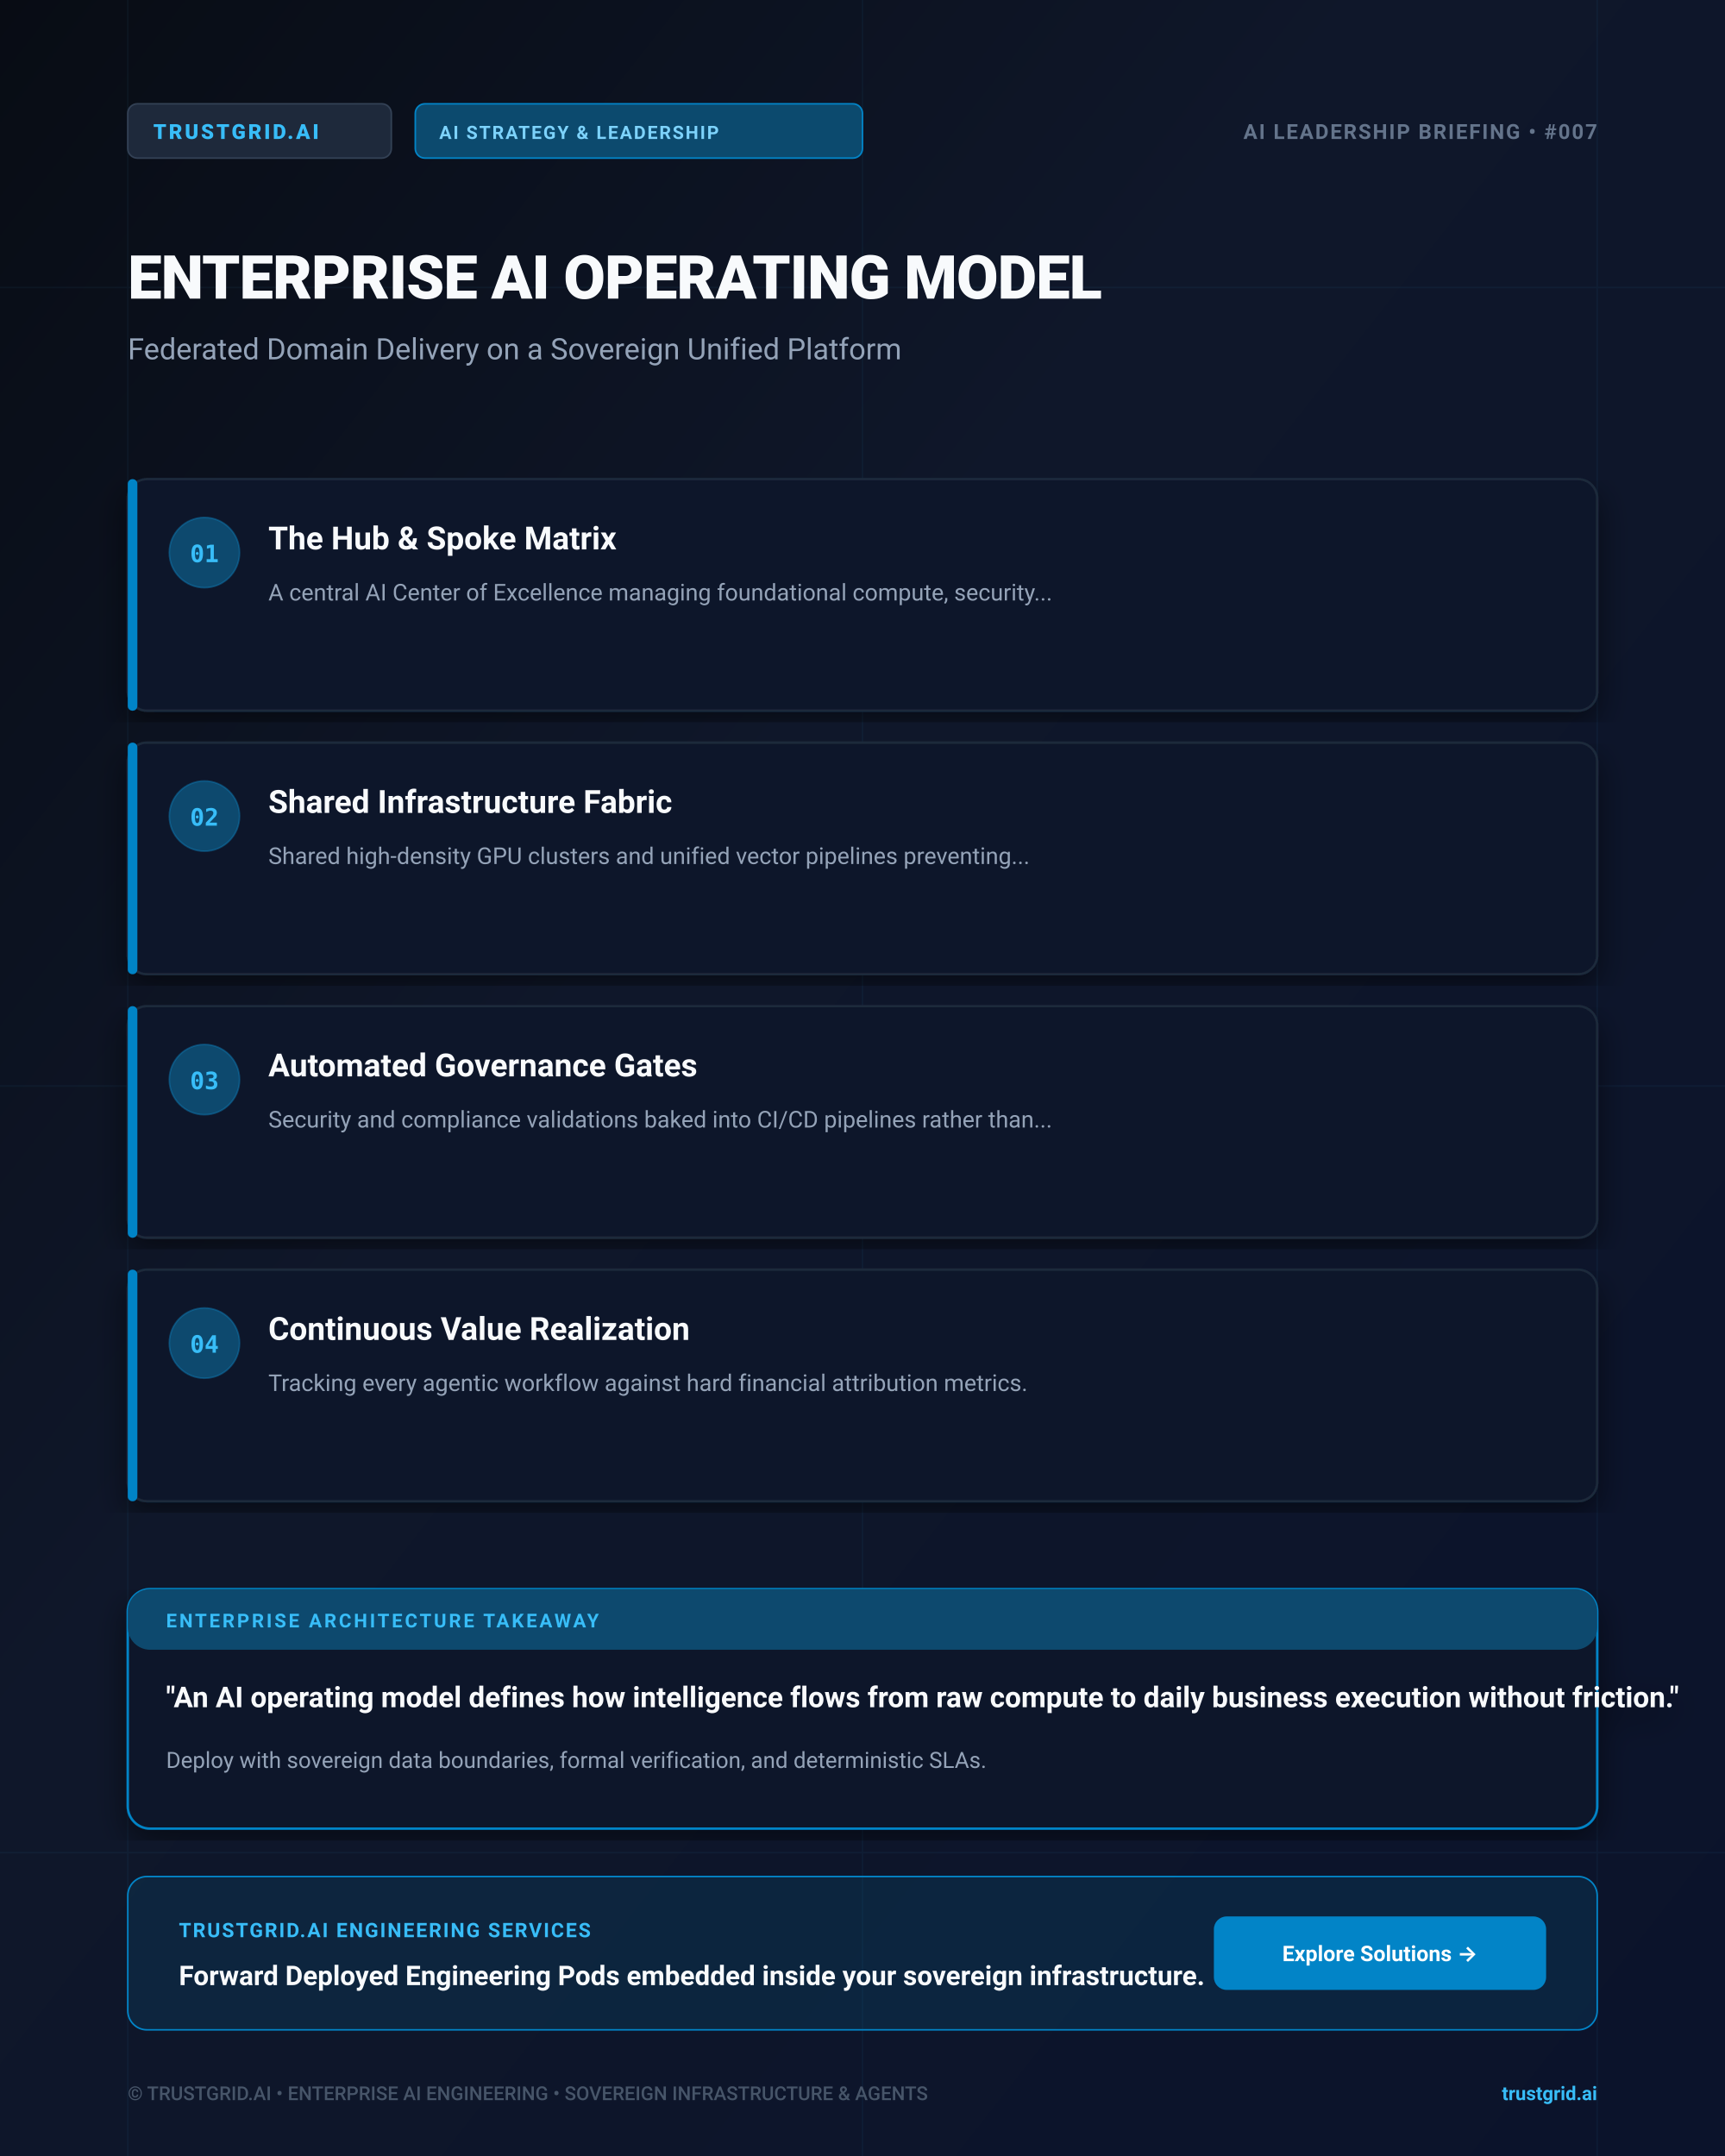
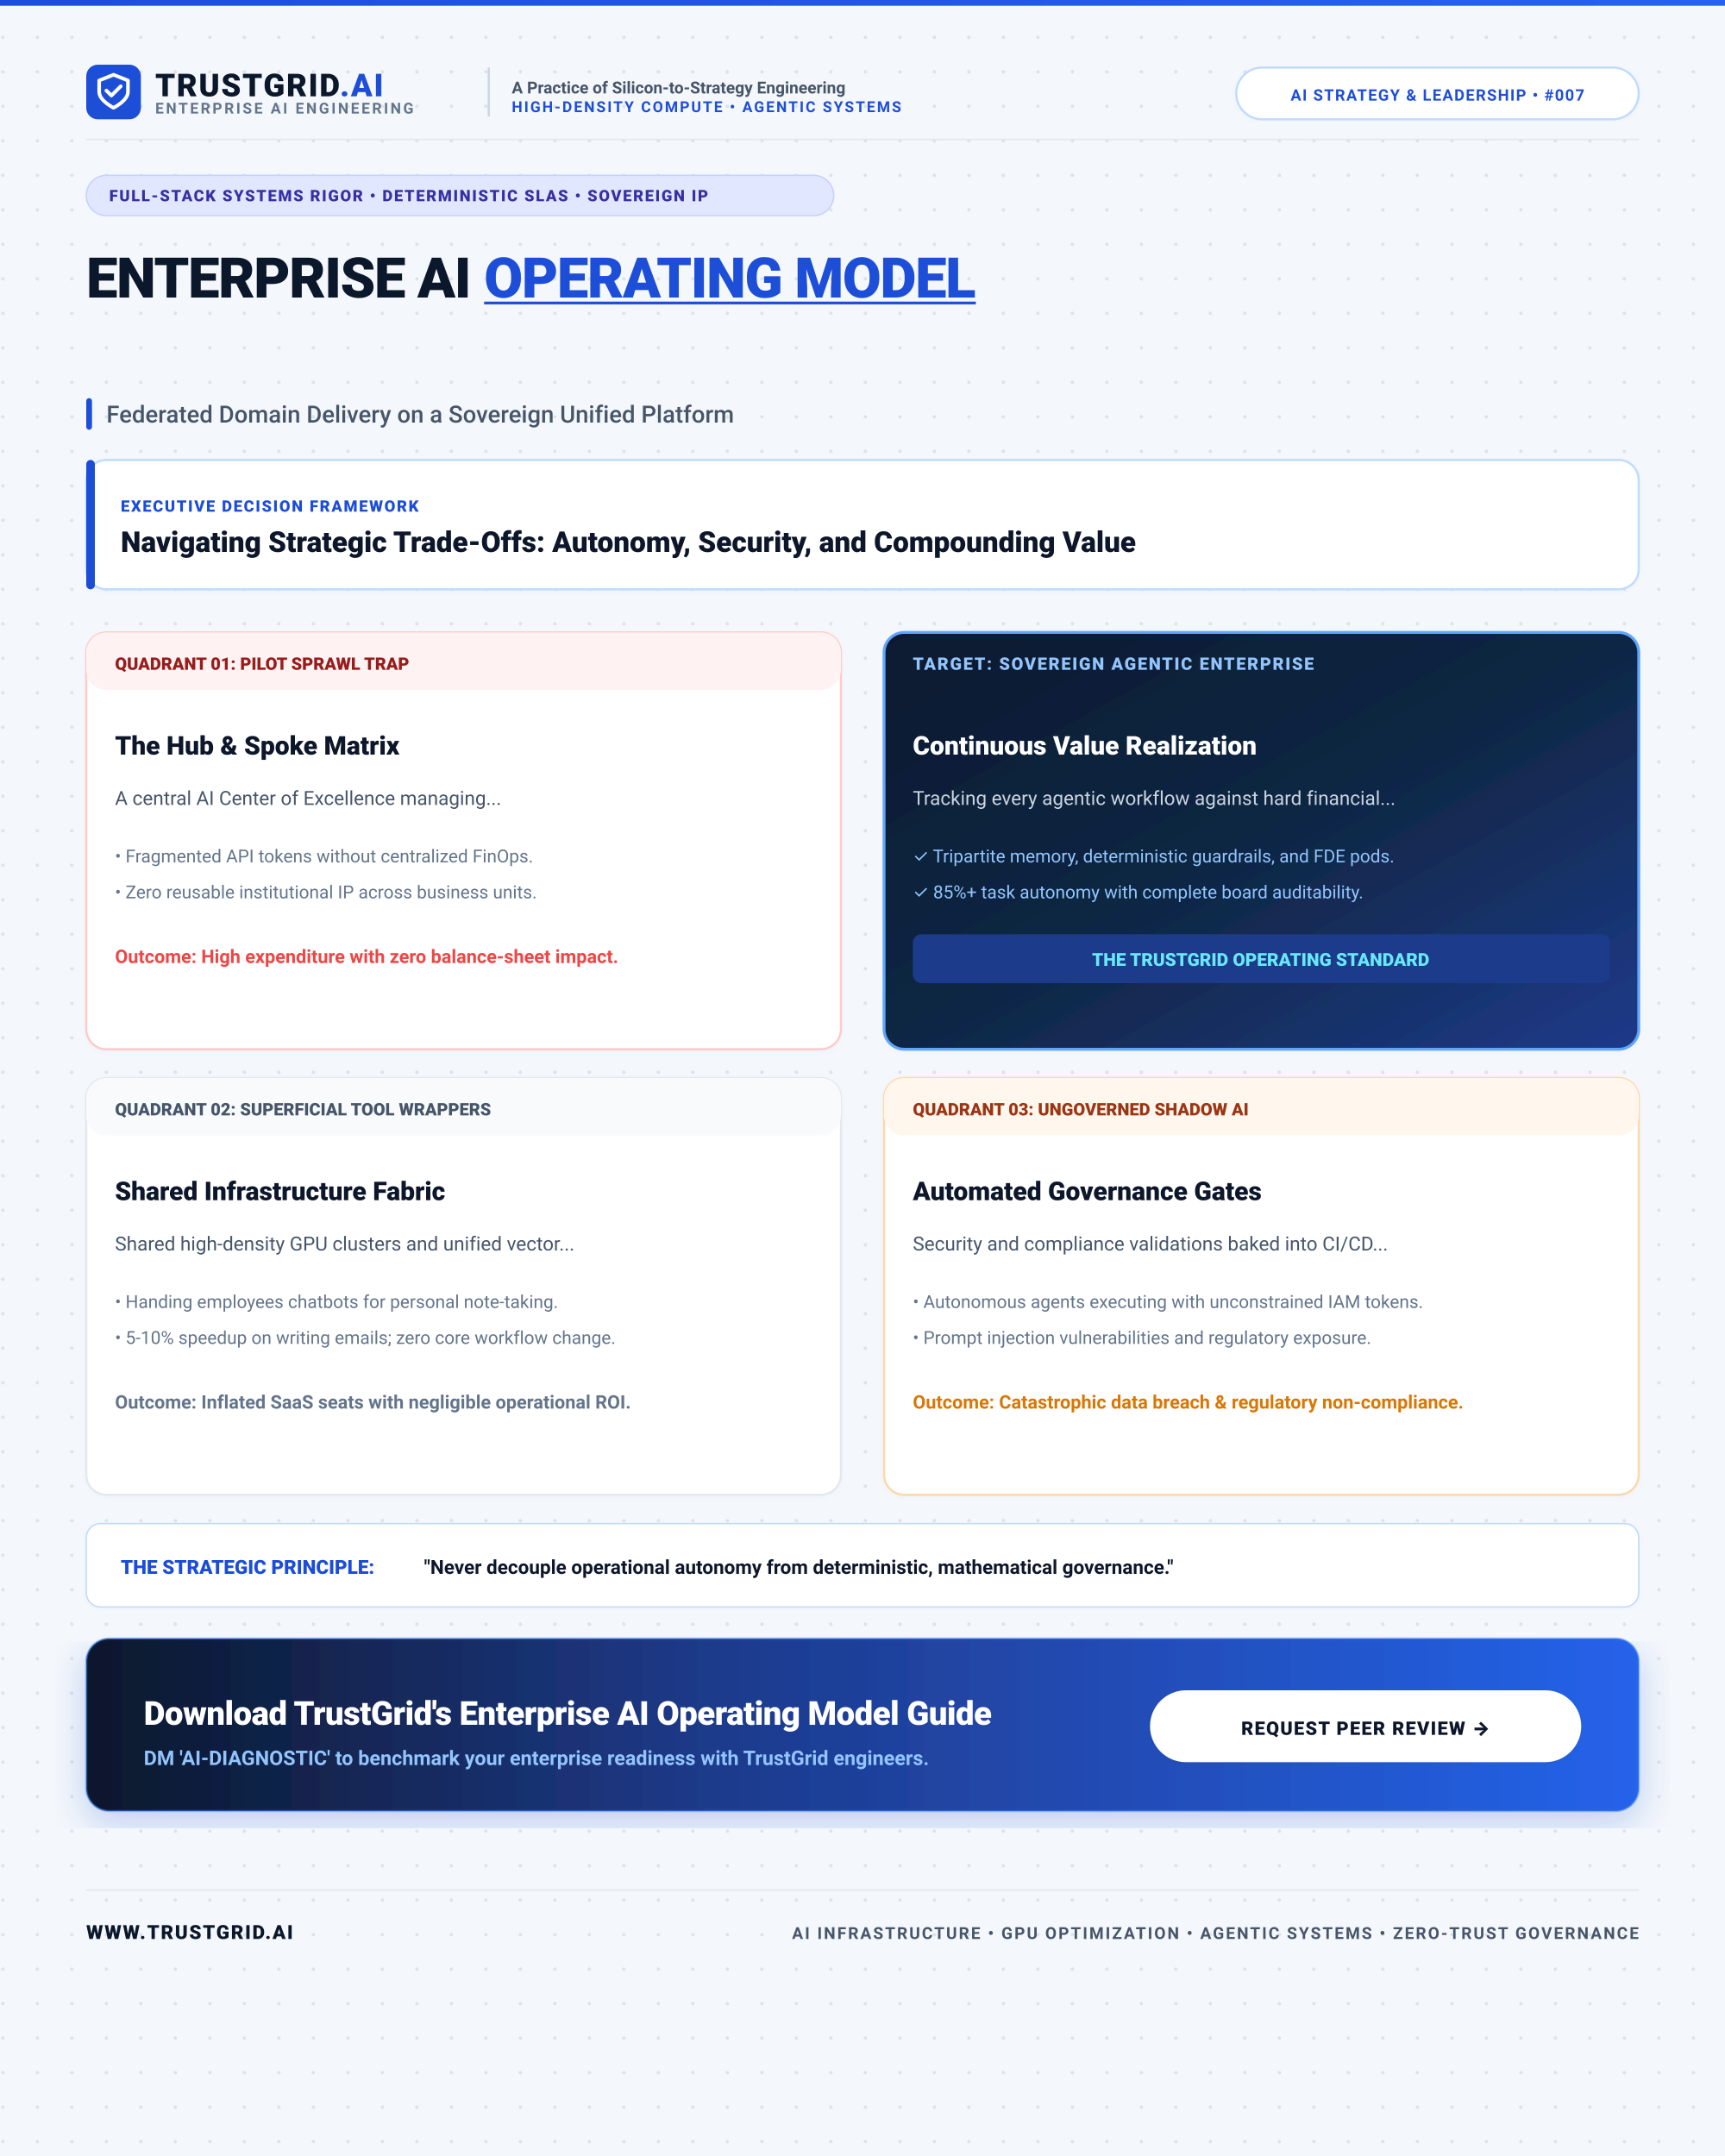
- <svg xmlns="http://www.w3.org/2000/svg" viewBox="0 0 1080 1350" width="1080" height="1350" style="background:#080c14; font-family:-apple-system, BlinkMacSystemFont, 'Segoe UI', Roboto, 'Inter', sans-serif;">
+ <svg xmlns="http://www.w3.org/2000/svg" viewBox="0 0 1200 1500" width="1200" height="1500" style="background:#f4f7fb; font-family:-apple-system, BlinkMacSystemFont, 'Segoe UI', Roboto, 'Inter', Helvetica, Arial, sans-serif;">
  <defs>
-     <linearGradient id="bgGrad" x1="0%" y1="0%" x2="100%" y2="100%">
-       <stop offset="0%" stop-color="#080c14" />
-       <stop offset="40%" stop-color="#0f172a" />
-       <stop offset="100%" stop-color="#0b132b" />
+     <pattern id="microDotGrid" width="24" height="24" patternUnits="userSpaceOnUse">
+       <circle cx="2" cy="2" r="1.2" fill="#cbd5e1" opacity="0.6" />
+     </pattern>
+     <linearGradient id="blueGrad" x1="0%" y1="0%" x2="100%" y2="0%">
+       <stop offset="0%" stop-color="#1d4ed8" />
+       <stop offset="100%" stop-color="#2563eb" />
    </linearGradient>
-     <filter id="shadowFilter" x="-5%" y="-5%" width="110%" height="110%">
-       <feDropShadow dx="0" dy="8" stdDeviation="10" flood-color="#000000" flood-opacity="0.5" />
+     <linearGradient id="darkNavyCard" x1="0%" y1="0%" x2="100%" y2="100%">
+       <stop offset="0%" stop-color="#0a192f" />
+       <stop offset="50%" stop-color="#0f2744" />
+       <stop offset="100%" stop-color="#1e3a8a" />
+     </linearGradient>
+     <linearGradient id="ctaGrad" x1="0%" y1="0%" x2="100%" y2="0%">
+       <stop offset="0%" stop-color="#0b172a" />
+       <stop offset="40%" stop-color="#1e3a8a" />
+       <stop offset="100%" stop-color="#2563eb" />
+     </linearGradient>
+     <linearGradient id="emeraldGrad" x1="0%" y1="0%" x2="100%" y2="0%">
+       <stop offset="0%" stop-color="#059669" />
+       <stop offset="100%" stop-color="#10b981" />
+     </linearGradient>
+     <linearGradient id="redGrad" x1="0%" y1="0%" x2="100%" y2="0%">
+       <stop offset="0%" stop-color="#dc2626" />
+       <stop offset="100%" stop-color="#ef4444" />
+     </linearGradient>
+     <filter id="cardShadow" x="-2%" y="-2%" width="104%" height="106%">
+       <feDropShadow dx="0" dy="4" stdDeviation="6" flood-color="#0f172a" flood-opacity="0.04" />
+       <feDropShadow dx="0" dy="1" stdDeviation="2" flood-color="#0f172a" flood-opacity="0.02" />
+     </filter>
+     <filter id="ctaShadow" x="-2%" y="-5%" width="104%" height="115%">
+       <feDropShadow dx="0" dy="8" stdDeviation="12" flood-color="#1d4ed8" flood-opacity="0.25" />
    </filter>
  </defs>
-   <rect width="1080" height="1350" fill="url(#bgGrad)" />
-   <g opacity="0.05" stroke="#38bdf8" stroke-width="1">
-     <line x1="80" y1="0" x2="80" y2="1350" />
-     <line x1="540" y1="0" x2="540" y2="1350" />
-     <line x1="1000" y1="0" x2="1000" y2="1350" />
-     <line x1="0" y1="180" x2="1080" y2="180" />
-     <line x1="0" y1="680" x2="1080" y2="680" />
-     <line x1="0" y1="1160" x2="1080" y2="1160" />
+   <rect width="1200" height="1500" fill="#f4f7fb" />
+   <rect width="1200" height="1500" fill="url(#microDotGrid)" />
+   <rect x="0" y="0" width="1200" height="4" fill="url(#blueGrad)" />
+   <g transform="translate(60, 45)">
+     <g transform="translate(0, 0)">
+       <rect x="0" y="0" width="38" height="38" rx="8" fill="#1d4ed8" />
+       <path d="M19 7 L29 11 L29 19 C29 25 19 30 19 30 C19 30 9 25 9 19 L9 11 Z" fill="none" stroke="#ffffff" stroke-width="2.5" stroke-linejoin="round" />
+       <path d="M14 18 L17.5 21.5 L24 15" fill="none" stroke="#ffffff" stroke-width="2.5" stroke-linecap="round" stroke-linejoin="round" />
+       <text x="48" y="22" fill="#0b172a" font-size="22" font-weight="900" letter-spacing="1">TRUSTGRID<tspan fill="#1d4ed8">.AI</tspan>
+       </text>
+       <text x="48" y="34" fill="#64748b" font-size="10.5" font-weight="700" letter-spacing="1.5">ENTERPRISE AI ENGINEERING</text>
+     </g>
+     <line x1="280" y1="2" x2="280" y2="36" stroke="#cbd5e1" stroke-width="1.5" />
+     <g transform="translate(296, 6)">
+       <text x="0" y="14" fill="#475569" font-size="11.5" font-weight="600">A Practice of Silicon-to-Strategy Engineering</text>
+       <text x="0" y="27" fill="#1d4ed8" font-size="10.5" font-weight="700" letter-spacing="1.2">HIGH-DENSITY COMPUTE • AGENTIC SYSTEMS</text>
+     </g>
+     <g transform="translate(1080, 2)" text-anchor="end">
+       <rect x="-280" y="0" width="280" height="36" rx="18" fill="#ffffff" stroke="#bfdbfe" stroke-width="1.5" filter="url(#cardShadow)" />
+       <text x="-140" y="23" fill="#1d4ed8" font-size="11" font-weight="700" letter-spacing="0.8" text-anchor="middle">AI STRATEGY &amp; LEADERSHIP • #007</text>
+     </g>
+     <line x1="0" y1="52" x2="1080" y2="52" stroke="#e2e8f0" stroke-width="1" />
  </g>
-   <g transform="translate(80, 65)">
-     <rect x="0" y="0" width="165" height="34" rx="6" fill="#1e293b" stroke="#334155" stroke-width="1" />
-     <text x="16" y="22" fill="#38bdf8" font-size="13" font-weight="800" letter-spacing="1.5">TRUSTGRID.AI</text>
-     <rect x="180" y="0" width="280" height="34" rx="6" fill="#0c4a6e" stroke="#0284c7" stroke-width="1" />
-     <text x="195" y="22" fill="#7dd3fc" font-size="11.5" font-weight="700" letter-spacing="1">AI STRATEGY &amp; LEADERSHIP</text>
-     <text x="920" y="22" fill="#64748b" font-size="13" font-weight="600" text-anchor="end" letter-spacing="1">AI LEADERSHIP BRIEFING • #007</text>
+   <g transform="translate(60, 122)">
+     <rect x="0" y="0" width="520" height="28" rx="14" fill="#e0e7ff" stroke="#c7d2fe" stroke-width="1" />
+     <text x="16" y="18" fill="#3730a3" font-size="11" font-weight="800" letter-spacing="1">FULL-STACK SYSTEMS RIGOR • DETERMINISTIC SLAS • SOVEREIGN IP</text>
  </g>
-   <g transform="translate(80, 145)">
-     <text x="0" y="42" fill="#f8fafc" font-size="38" font-weight="800" letter-spacing="-0.5">ENTERPRISE AI OPERATING MODEL</text>
-     <text x="0" y="80" fill="#94a3b8" font-size="18.5" font-weight="400">Federated Domain Delivery on a Sovereign Unified Platform</text>
+   <g transform="translate(60, 165)">
+     <text x="0" y="42" fill="#0b172a" font-size="39" font-weight="900" letter-spacing="-0.8">
+         ENTERPRISE AI <tspan fill="#1d4ed8" text-decoration="underline" style="text-underline-offset: 6px;">OPERATING MODEL</tspan>
+     </text>
+     <g transform="translate(0, 108)">
+       <rect x="0" y="4" width="4" height="22" rx="2" fill="#1d4ed8" />
+       <text x="14" y="21" fill="#475569" font-size="16.5" font-weight="500">
+         Federated Domain Delivery on a Sovereign Unified Platform
+       </text>
+     </g>
  </g>
-   <g transform="translate(80, 300)" filter="url(#shadowFilter)">
-     <rect width="920" height="145" rx="12" fill="#0f172a" stroke="#1e293b" stroke-width="1.5" />
-     <rect x="0" y="0" width="6" height="145" rx="3" fill="#0284c7" />
-     <circle cx="48" cy="46" r="22" fill="#0c4a6e" stroke="#0284c7" stroke-opacity="0.4" stroke-width="1" />
-     <text x="48" y="52" fill="#38bdf8" font-size="15" font-weight="800" text-anchor="middle" font-family="'JetBrains Mono', monospace">01</text>
-     <text x="88" y="44" fill="#f8fafc" font-size="20" font-weight="700">The Hub &amp; Spoke Matrix</text>
-     <text x="88" y="76" fill="#94a3b8" font-size="14.5" font-weight="400" width="800">A central AI Center of Excellence managing foundational compute, security...</text>
+   <g transform="translate(60, 320)" filter="url(#cardShadow)">
+     <rect width="1080" height="90" rx="14" fill="#ffffff" stroke="#bfdbfe" stroke-width="1.5" />
+     <rect x="0" y="0" width="6" height="90" rx="3" fill="#1d4ed8" />
+     <g transform="translate(24, 20)">
+       <text x="0" y="16" fill="#1d4ed8" font-size="11" font-weight="800" letter-spacing="1">EXECUTIVE DECISION FRAMEWORK</text>
+       <text x="0" y="44" fill="#0b172a" font-size="20" font-weight="900">Navigating Strategic Trade-Offs: Autonomy, Security, and Compounding Value</text>
+     </g>
  </g>
-   <g transform="translate(80, 465)" filter="url(#shadowFilter)">
-     <rect width="920" height="145" rx="12" fill="#0f172a" stroke="#1e293b" stroke-width="1.5" />
-     <rect x="0" y="0" width="6" height="145" rx="3" fill="#0284c7" />
-     <circle cx="48" cy="46" r="22" fill="#0c4a6e" stroke="#0284c7" stroke-opacity="0.4" stroke-width="1" />
-     <text x="48" y="52" fill="#38bdf8" font-size="15" font-weight="800" text-anchor="middle" font-family="'JetBrains Mono', monospace">02</text>
-     <text x="88" y="44" fill="#f8fafc" font-size="20" font-weight="700">Shared Infrastructure Fabric</text>
-     <text x="88" y="76" fill="#94a3b8" font-size="14.5" font-weight="400" width="800">Shared high-density GPU clusters and unified vector pipelines preventing...</text>
+   <g transform="translate(60, 440)">
+     <g filter="url(#cardShadow)">
+       <rect width="525" height="290" rx="14" fill="#ffffff" stroke="#fecaca" stroke-width="1.5" />
+       <rect x="0" y="0" width="525" height="40" rx="14" fill="#fef2f2" />
+       <text x="20" y="26" fill="#991b1b" font-size="12" font-weight="800">QUADRANT 01: PILOT SPRAWL TRAP</text>
+       <g transform="translate(20, 65)">
+         <text x="0" y="20" fill="#0b172a" font-size="18" font-weight="800">The Hub &amp; Spoke Matrix</text>
+         <text x="0" y="55" fill="#475569" font-size="13.5">A central AI Center of Excellence managing...</text>
+         <text x="0" y="95" fill="#64748b" font-size="12.5">• Fragmented API tokens without centralized FinOps.</text>
+         <text x="0" y="120" fill="#64748b" font-size="12.5">• Zero reusable institutional IP across business units.</text>
+         <text x="0" y="165" fill="#ef4444" font-size="13" font-weight="700">Outcome: High expenditure with zero balance-sheet impact.</text>
+       </g>
+     </g>
+     <g transform="translate(0, 310)" filter="url(#cardShadow)">
+       <rect width="525" height="290" rx="14" fill="#ffffff" stroke="#e2e8f0" stroke-width="1.5" />
+       <rect x="0" y="0" width="525" height="40" rx="14" fill="#f8fafc" />
+       <text x="20" y="26" fill="#475569" font-size="12" font-weight="800">QUADRANT 02: SUPERFICIAL TOOL WRAPPERS</text>
+       <g transform="translate(20, 65)">
+         <text x="0" y="20" fill="#0b172a" font-size="18" font-weight="800">Shared Infrastructure Fabric</text>
+         <text x="0" y="55" fill="#475569" font-size="13.5">Shared high-density GPU clusters and unified vector...</text>
+         <text x="0" y="95" fill="#64748b" font-size="12.5">• Handing employees chatbots for personal note-taking.</text>
+         <text x="0" y="120" fill="#64748b" font-size="12.5">• 5-10% speedup on writing emails; zero core workflow change.</text>
+         <text x="0" y="165" fill="#64748b" font-size="13" font-weight="700">Outcome: Inflated SaaS seats with negligible operational ROI.</text>
+       </g>
+     </g>
+     <g transform="translate(555, 310)" filter="url(#cardShadow)">
+       <rect width="525" height="290" rx="14" fill="#ffffff" stroke="#fed7aa" stroke-width="1.5" />
+       <rect x="0" y="0" width="525" height="40" rx="14" fill="#fff7ed" />
+       <text x="20" y="26" fill="#9a3412" font-size="12" font-weight="800">QUADRANT 03: UNGOVERNED SHADOW AI</text>
+       <g transform="translate(20, 65)">
+         <text x="0" y="20" fill="#0b172a" font-size="18" font-weight="800">Automated Governance Gates</text>
+         <text x="0" y="55" fill="#475569" font-size="13.5">Security and compliance validations baked into CI/CD...</text>
+         <text x="0" y="95" fill="#64748b" font-size="12.5">• Autonomous agents executing with unconstrained IAM tokens.</text>
+         <text x="0" y="120" fill="#64748b" font-size="12.5">• Prompt injection vulnerabilities and regulatory exposure.</text>
+         <text x="0" y="165" fill="#d97706" font-size="13" font-weight="700">Outcome: Catastrophic data breach &amp; regulatory non-compliance.</text>
+       </g>
+     </g>
+     <g transform="translate(555, 0)" filter="url(#cardShadow)">
+       <rect width="525" height="290" rx="14" fill="url(#darkNavyCard)" />
+       <rect width="525" height="290" rx="14" fill="none" stroke="#60a5fa" stroke-width="2" />
+       <text x="20" y="26" fill="#93c5fd" font-size="12" font-weight="900" letter-spacing="1">TARGET: SOVEREIGN AGENTIC ENTERPRISE</text>
+       <g transform="translate(20, 65)">
+         <text x="0" y="20" fill="#ffffff" font-size="18" font-weight="900">Continuous Value Realization</text>
+         <text x="0" y="55" fill="#cbd5e1" font-size="13.5">Tracking every agentic workflow against hard financial...</text>
+         <text x="0" y="95" fill="#93c5fd" font-size="12.5">✓ Tripartite memory, deterministic guardrails, and FDE pods.</text>
+         <text x="0" y="120" fill="#93c5fd" font-size="12.5">✓ 85%+ task autonomy with complete board auditability.</text>
+         <rect x="0" y="145" width="485" height="34" rx="6" fill="#1e3a8a" />
+         <text x="242" y="167" fill="#67e8f9" font-size="12.5" font-weight="800" text-anchor="middle">THE TRUSTGRID OPERATING STANDARD</text>
+       </g>
+     </g>
  </g>
-   <g transform="translate(80, 630)" filter="url(#shadowFilter)">
-     <rect width="920" height="145" rx="12" fill="#0f172a" stroke="#1e293b" stroke-width="1.5" />
-     <rect x="0" y="0" width="6" height="145" rx="3" fill="#0284c7" />
-     <circle cx="48" cy="46" r="22" fill="#0c4a6e" stroke="#0284c7" stroke-opacity="0.4" stroke-width="1" />
-     <text x="48" y="52" fill="#38bdf8" font-size="15" font-weight="800" text-anchor="middle" font-family="'JetBrains Mono', monospace">03</text>
-     <text x="88" y="44" fill="#f8fafc" font-size="20" font-weight="700">Automated Governance Gates</text>
-     <text x="88" y="76" fill="#94a3b8" font-size="14.5" font-weight="400" width="800">Security and compliance validations baked into CI/CD pipelines rather than...</text>
+   <g transform="translate(60, 1060)" filter="url(#cardShadow)">
+     <rect width="1080" height="58" rx="10" fill="#ffffff" stroke="#bfdbfe" stroke-width="1" />
+     <text x="24" y="35" fill="#1d4ed8" font-size="13.5" font-weight="800">THE STRATEGIC PRINCIPLE:</text>
+     <text x="235" y="35" fill="#0f172a" font-size="13.5" font-weight="600">"Never decouple operational autonomy from deterministic, mathematical governance."</text>
  </g>
-   <g transform="translate(80, 795)" filter="url(#shadowFilter)">
-     <rect width="920" height="145" rx="12" fill="#0f172a" stroke="#1e293b" stroke-width="1.5" />
-     <rect x="0" y="0" width="6" height="145" rx="3" fill="#0284c7" />
-     <circle cx="48" cy="46" r="22" fill="#0c4a6e" stroke="#0284c7" stroke-opacity="0.4" stroke-width="1" />
-     <text x="48" y="52" fill="#38bdf8" font-size="15" font-weight="800" text-anchor="middle" font-family="'JetBrains Mono', monospace">04</text>
-     <text x="88" y="44" fill="#f8fafc" font-size="20" font-weight="700">Continuous Value Realization</text>
-     <text x="88" y="76" fill="#94a3b8" font-size="14.5" font-weight="400" width="800">Tracking every agentic workflow against hard financial attribution metrics.</text>
+   <g transform="translate(60, 1140)" filter="url(#ctaShadow)">
+     <rect width="1080" height="120" rx="16" fill="url(#ctaGrad)" />
+     <rect width="1080" height="120" rx="16" fill="none" stroke="#3b82f6" stroke-width="1.5" stroke-opacity="0.5" />
+     <g transform="translate(40, 36)">
+       <text x="0" y="24" fill="#ffffff" font-size="23" font-weight="900" letter-spacing="-0.3">
+         Download TrustGrid's Enterprise AI Operating Model Guide
+       </text>
+       <text x="0" y="52" fill="#93c5fd" font-size="14" font-weight="600">
+         DM 'AI-DIAGNOSTIC' to benchmark your enterprise readiness with TrustGrid engineers.
+       </text>
+     </g>
+     <g transform="translate(740, 36)">
+       <rect width="300" height="50" rx="25" fill="#ffffff" filter="url(#cardShadow)" />
+       <text x="150" y="31" fill="#0b172a" font-size="13" font-weight="900" letter-spacing="0.8" text-anchor="middle">
+         REQUEST PEER REVIEW →
+       </text>
+     </g>
  </g>
-   <g transform="translate(80, 995)" filter="url(#shadowFilter)">
-     <rect width="920" height="150" rx="14" fill="#0f172a" stroke="#0284c7" stroke-width="1.5" />
-     <rect x="0" y="0" width="920" height="38" rx="14" fill="#0c4a6e" />
-     <text x="24" y="24" fill="#38bdf8" font-size="12" font-weight="700" letter-spacing="1.5">ENTERPRISE ARCHITECTURE TAKEAWAY</text>
-     <text x="24" y="74" fill="#f8fafc" font-size="18" font-weight="700">"An AI operating model defines how intelligence flows from raw compute to daily business execution without friction."</text>
-     <text x="24" y="112" fill="#94a3b8" font-size="14">Deploy with sovereign data boundaries, formal verification, and deterministic SLAs.</text>
-   </g>
-   <g transform="translate(80, 1175)">
-     <rect width="920" height="96" rx="12" fill="#0c4a6e" fill-opacity="0.3" stroke="#0284c7" stroke-width="1" />
-     <text x="32" y="38" fill="#38bdf8" font-size="12.5" font-weight="700" letter-spacing="1">TRUSTGRID.AI ENGINEERING SERVICES</text>
-     <text x="32" y="68" fill="#f8fafc" font-size="17" font-weight="700">Forward Deployed Engineering Pods embedded inside your sovereign infrastructure.</text>
-     <rect x="680" y="25" width="208" height="46" rx="8" fill="#0284c7" />
-     <text x="784" y="53" fill="#ffffff" font-size="13.5" font-weight="700" text-anchor="middle">Explore Solutions →</text>
-   </g>
-   <g transform="translate(80, 1315)">
-     <text x="0" y="0" fill="#475569" font-size="12" font-weight="500">© TRUSTGRID.AI • ENTERPRISE AI ENGINEERING • SOVEREIGN INFRASTRUCTURE &amp; AGENTS</text>
-     <text x="920" y="0" fill="#38bdf8" font-size="12" font-weight="600" text-anchor="end">trustgrid.ai</text>
+   <g transform="translate(60, 1315)">
+     <line x1="0" y1="0" x2="1080" y2="0" stroke="#e2e8f0" stroke-width="1" />
+     <text x="0" y="34" fill="#0b172a" font-size="13.5" font-weight="900" letter-spacing="1">WWW.TRUSTGRID.AI</text>
+     <text x="1080" y="34" fill="#475569" font-size="11.5" font-weight="700" letter-spacing="1.2" text-anchor="end">
+       AI INFRASTRUCTURE • GPU OPTIMIZATION • AGENTIC SYSTEMS • ZERO-TRUST GOVERNANCE
+     </text>
  </g>
</svg>
